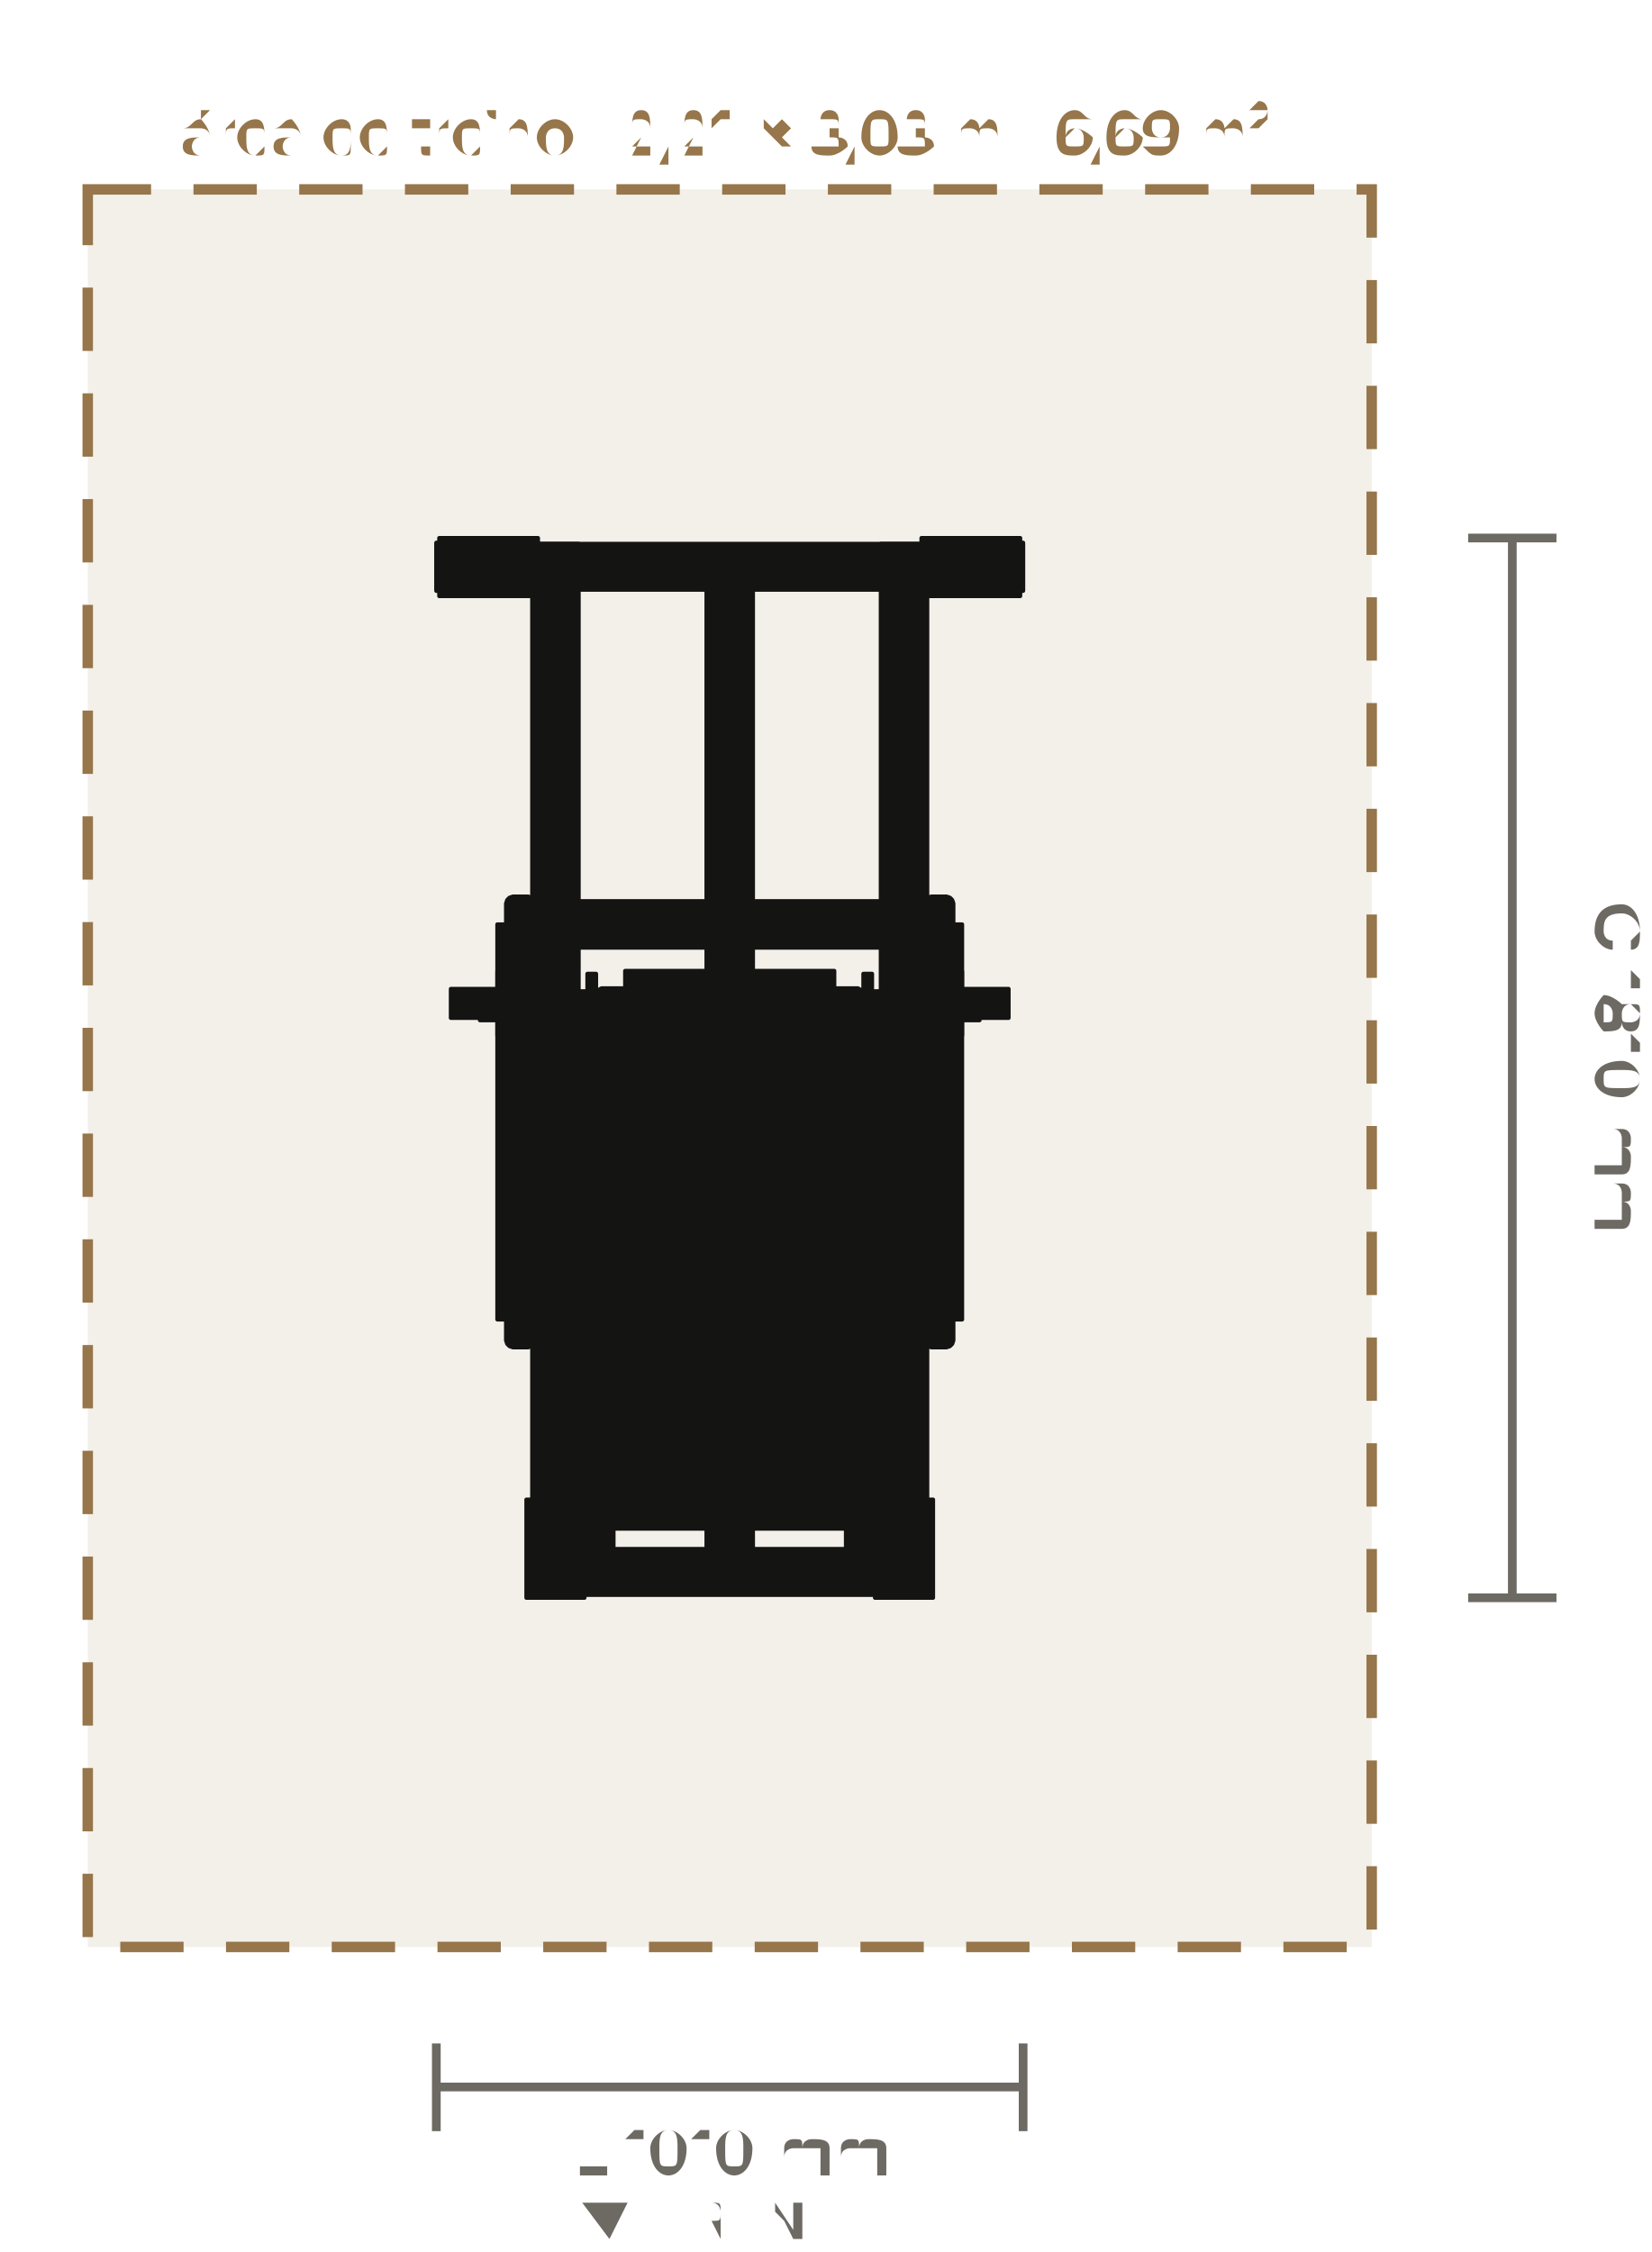
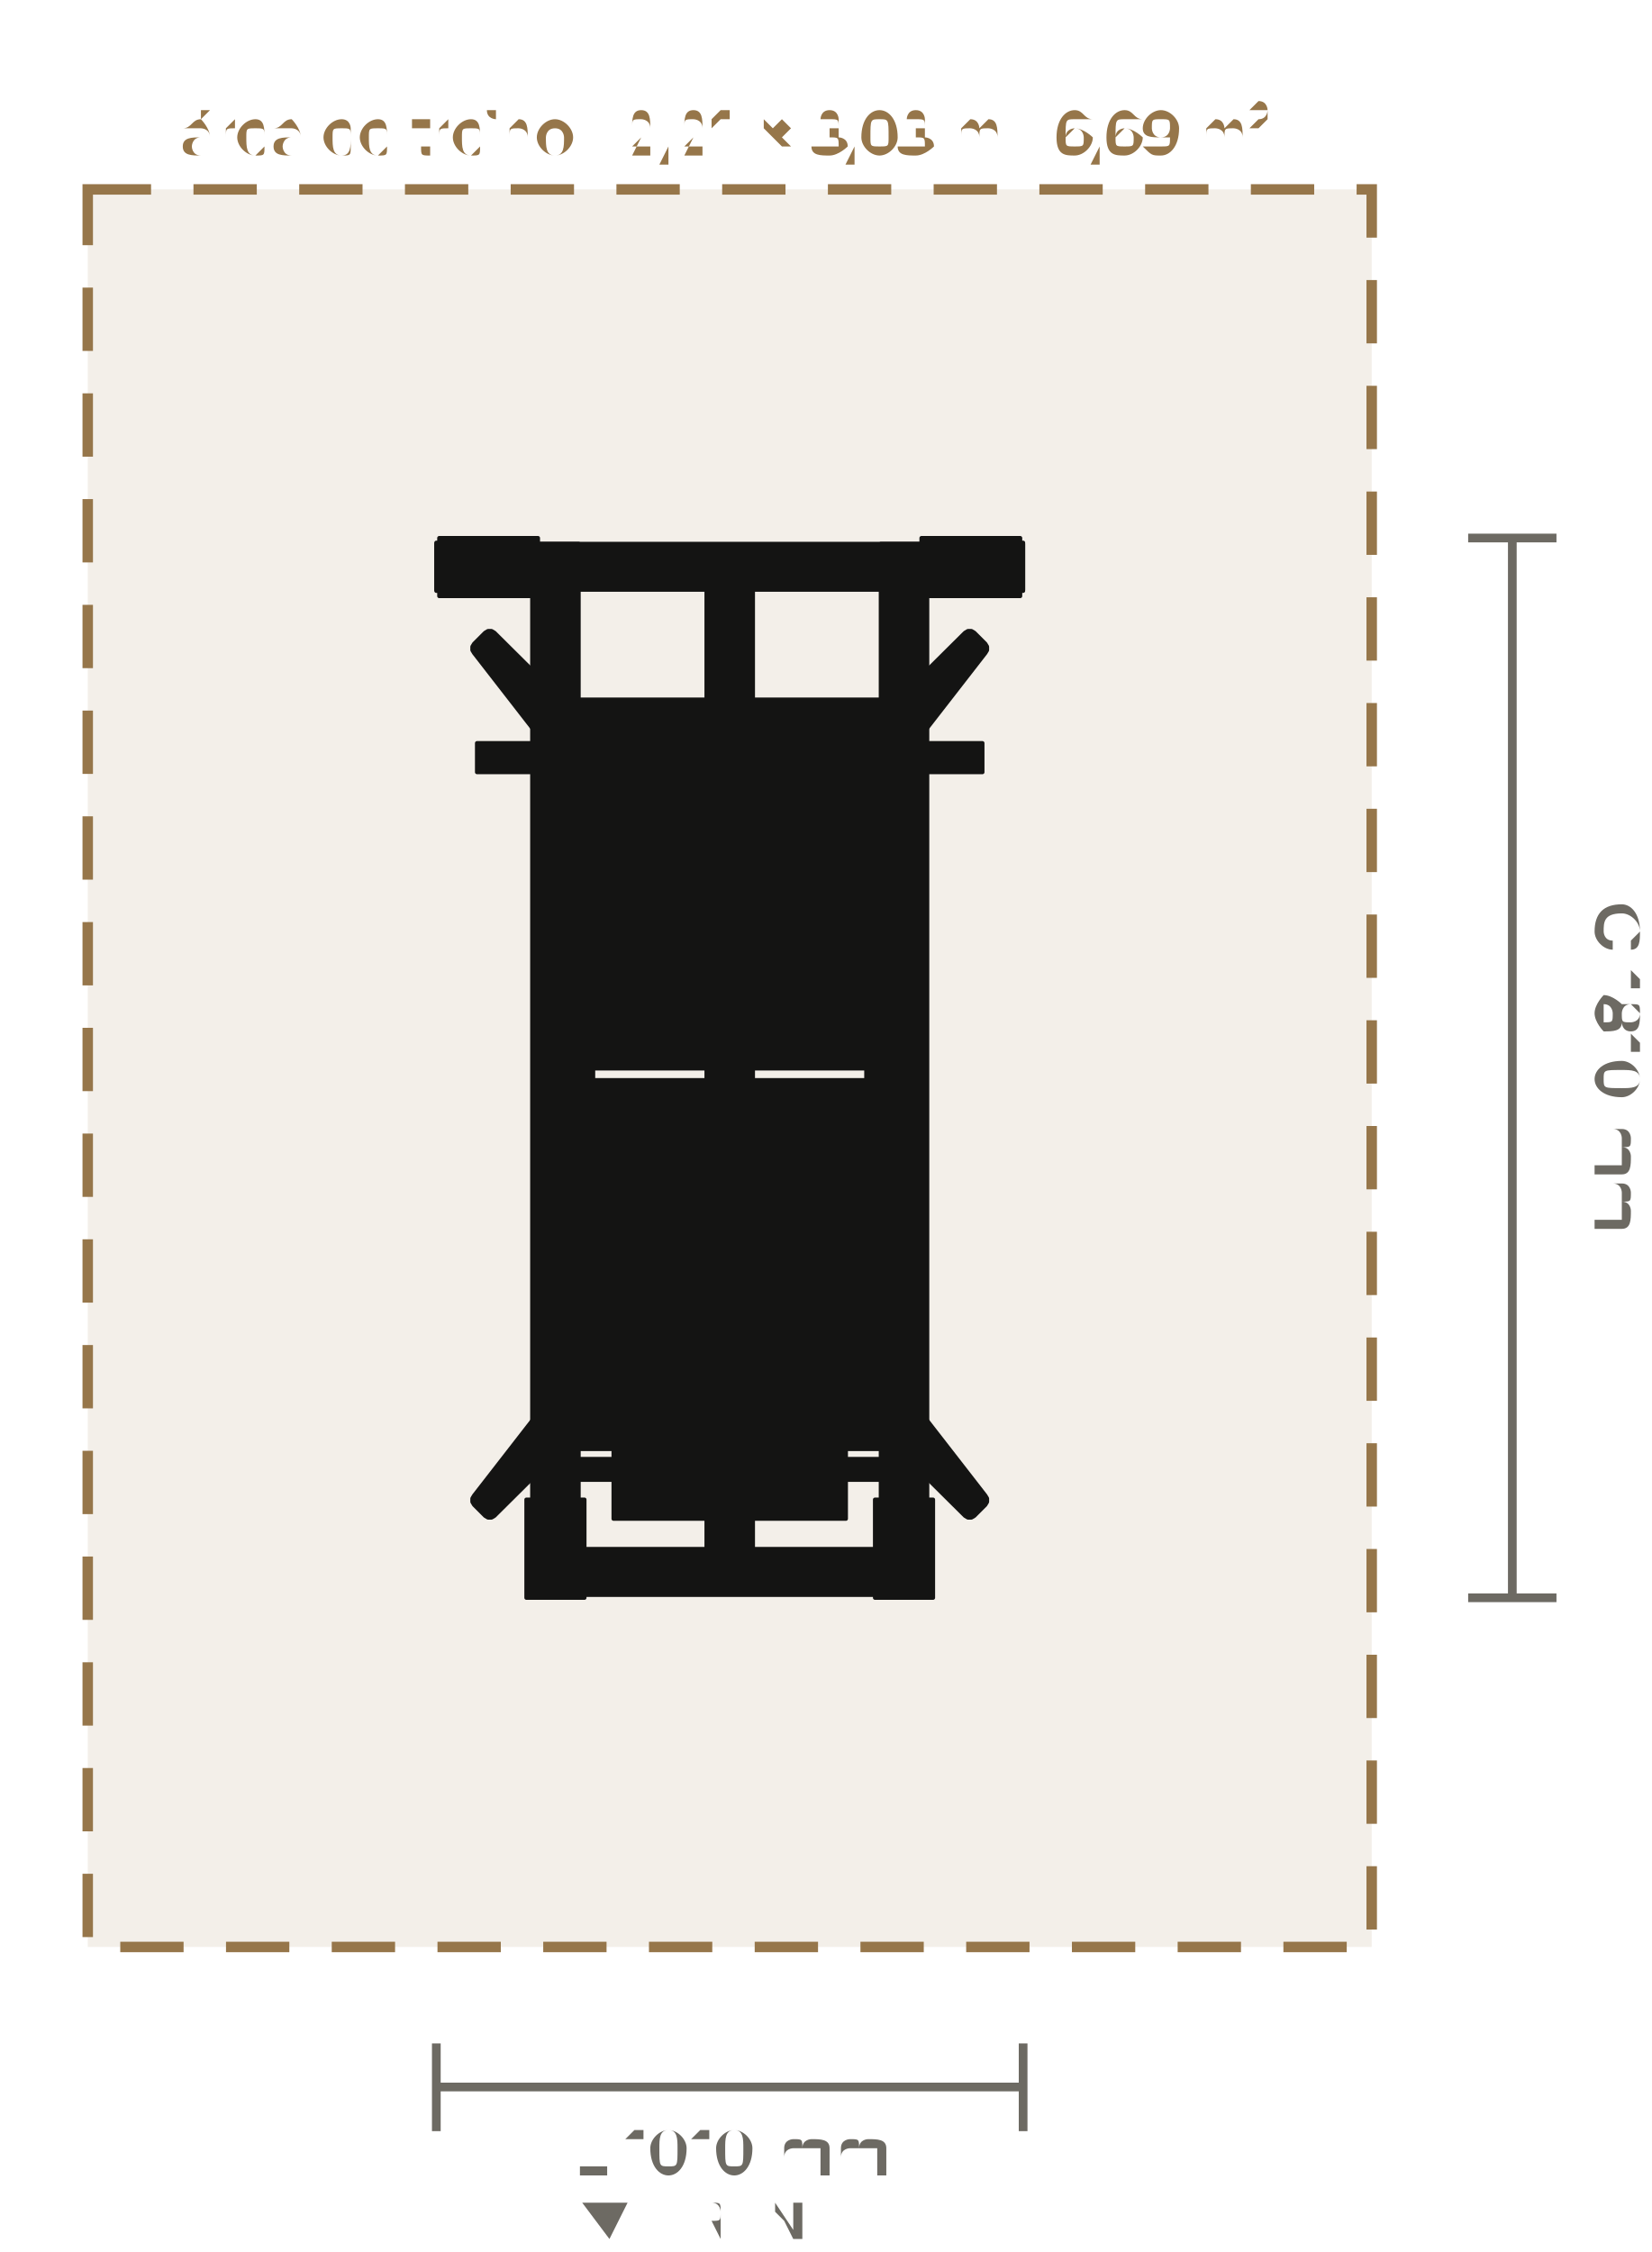
<svg xmlns="http://www.w3.org/2000/svg" viewBox="-1.256 -1.838 2.843 3.876" role="img" aria-label="Planta do Hiperextensão de Glúteos de Peso Livre (LD-A001): 1010 × 1825 mm, com 60 cm de área de treino em volta" data-equipment="LD-A001" data-unit="m">
  <rect class="eq-zone" x="-1.105" y="-1.512" width="2.21" height="3.025" style="fill:#96764a;fill-opacity:.12;stroke:#96764a;stroke-width:0.018;stroke-dasharray:0.109 0.073" />
  <text class="eq-zone-label" x="0" y="-1.567" style="font-family:Barlow,Inter,Arial,sans-serif;font-size:0.103px;fill:#96764a;text-anchor:middle">área de treino · 2,21 × 3,03 m · 6,69 m²</text>
  <g class="eq-parts">
    <polygon class="eq-part" points="-0.34,-0.902 -0.26,-0.902 -0.26,0.907 -0.34,0.907" style="fill:#141413;stroke:#141413;stroke-width:0.007;stroke-linejoin:round" />
    <polygon class="eq-part" points="-0.5,-0.912 -0.33,-0.912 -0.33,-0.812 -0.5,-0.812" style="fill:#141413;stroke:#141413;stroke-width:0.007;stroke-linejoin:round" />
    <polygon class="eq-part" points="-0.481,-0.863 -0.481,-0.865 -0.479,-0.868 -0.478,-0.87 -0.475,-0.872 -0.473,-0.873 -0.47,-0.874 -0.467,-0.873 -0.465,-0.872 -0.462,-0.87 -0.461,-0.868 -0.459,-0.865 -0.459,-0.863 -0.459,-0.86 -0.461,-0.857 -0.462,-0.855 -0.465,-0.853 -0.467,-0.852 -0.47,-0.852 -0.473,-0.852 -0.475,-0.853 -0.478,-0.855 -0.479,-0.857 -0.481,-0.86" style="fill:#141413;stroke:#141413;stroke-width:0.007;stroke-linejoin:round" />
    <polygon class="eq-part" points="-0.371,-0.863 -0.371,-0.865 -0.369,-0.868 -0.368,-0.87 -0.365,-0.872 -0.363,-0.873 -0.36,-0.874 -0.357,-0.873 -0.354,-0.872 -0.352,-0.87 -0.35,-0.868 -0.349,-0.865 -0.349,-0.863 -0.349,-0.86 -0.35,-0.857 -0.352,-0.855 -0.354,-0.853 -0.357,-0.852 -0.36,-0.852 -0.363,-0.852 -0.365,-0.853 -0.368,-0.855 -0.369,-0.857 -0.371,-0.86" style="fill:#141413;stroke:#141413;stroke-width:0.007;stroke-linejoin:round" />
    <polygon class="eq-part" points="-0.35,0.743 -0.25,0.743 -0.25,0.912 -0.35,0.912" style="fill:#141413;stroke:#141413;stroke-width:0.007;stroke-linejoin:round" />
    <polygon class="eq-part" points="-0.311,0.772 -0.311,0.77 -0.309,0.767 -0.308,0.765 -0.305,0.763 -0.303,0.762 -0.3,0.761 -0.297,0.762 -0.294,0.763 -0.292,0.765 -0.29,0.767 -0.289,0.77 -0.289,0.772 -0.289,0.775 -0.29,0.778 -0.292,0.78 -0.294,0.782 -0.297,0.783 -0.3,0.783 -0.303,0.783 -0.305,0.782 -0.308,0.78 -0.309,0.778 -0.311,0.775" style="fill:#141413;stroke:#141413;stroke-width:0.007;stroke-linejoin:round" />
    <polygon class="eq-part" points="-0.311,0.882 -0.311,0.88 -0.309,0.877 -0.308,0.875 -0.305,0.873 -0.303,0.872 -0.3,0.872 -0.297,0.872 -0.294,0.873 -0.292,0.875 -0.29,0.877 -0.289,0.88 -0.289,0.882 -0.289,0.885 -0.29,0.888 -0.292,0.89 -0.294,0.892 -0.297,0.893 -0.3,0.893 -0.303,0.893 -0.305,0.892 -0.308,0.89 -0.309,0.888 -0.311,0.885" style="fill:#141413;stroke:#141413;stroke-width:0.007;stroke-linejoin:round" />
    <polygon class="eq-part" points="-0.505,-0.904 -0.493,-0.904 -0.493,-0.821 -0.505,-0.821" style="fill:#141413;stroke:#141413;stroke-width:0.007;stroke-linejoin:round" />
    <polygon class="eq-part" points="-0.342,0.895 -0.258,0.895 -0.258,0.907 -0.342,0.907" style="fill:#141413;stroke:#141413;stroke-width:0.007;stroke-linejoin:round" />
    <polygon class="eq-part" points="0.26,-0.902 0.34,-0.902 0.34,0.907 0.26,0.907" style="fill:#141413;stroke:#141413;stroke-width:0.007;stroke-linejoin:round" />
    <polygon class="eq-part" points="0.33,-0.912 0.5,-0.912 0.5,-0.812 0.33,-0.812" style="fill:#141413;stroke:#141413;stroke-width:0.007;stroke-linejoin:round" />
    <polygon class="eq-part" points="0.349,-0.863 0.349,-0.865 0.35,-0.868 0.352,-0.87 0.354,-0.872 0.357,-0.873 0.36,-0.874 0.363,-0.873 0.365,-0.872 0.368,-0.87 0.369,-0.868 0.371,-0.865 0.371,-0.863 0.371,-0.86 0.369,-0.857 0.368,-0.855 0.365,-0.853 0.363,-0.852 0.36,-0.852 0.357,-0.852 0.354,-0.853 0.352,-0.855 0.35,-0.857 0.349,-0.86" style="fill:#141413;stroke:#141413;stroke-width:0.007;stroke-linejoin:round" />
    <polygon class="eq-part" points="0.459,-0.863 0.459,-0.865 0.461,-0.868 0.462,-0.87 0.465,-0.872 0.467,-0.873 0.47,-0.874 0.473,-0.873 0.475,-0.872 0.478,-0.87 0.479,-0.868 0.481,-0.865 0.481,-0.863 0.481,-0.86 0.479,-0.857 0.478,-0.855 0.475,-0.853 0.473,-0.852 0.47,-0.852 0.467,-0.852 0.465,-0.853 0.462,-0.855 0.461,-0.857 0.459,-0.86" style="fill:#141413;stroke:#141413;stroke-width:0.007;stroke-linejoin:round" />
    <polygon class="eq-part" points="0.25,0.743 0.35,0.743 0.35,0.912 0.25,0.912" style="fill:#141413;stroke:#141413;stroke-width:0.007;stroke-linejoin:round" />
    <polygon class="eq-part" points="0.289,0.772 0.289,0.77 0.29,0.767 0.292,0.765 0.294,0.763 0.297,0.762 0.3,0.761 0.303,0.762 0.305,0.763 0.308,0.765 0.309,0.767 0.311,0.77 0.311,0.772 0.311,0.775 0.309,0.778 0.308,0.78 0.305,0.782 0.303,0.783 0.3,0.783 0.297,0.783 0.294,0.782 0.292,0.78 0.29,0.778 0.289,0.775" style="fill:#141413;stroke:#141413;stroke-width:0.007;stroke-linejoin:round" />
    <polygon class="eq-part" points="0.289,0.882 0.289,0.88 0.29,0.877 0.292,0.875 0.294,0.873 0.297,0.872 0.3,0.872 0.303,0.872 0.305,0.873 0.308,0.875 0.309,0.877 0.311,0.88 0.311,0.882 0.311,0.885 0.309,0.888 0.308,0.89 0.305,0.892 0.303,0.893 0.3,0.893 0.297,0.893 0.294,0.892 0.292,0.89 0.29,0.888 0.289,0.885" style="fill:#141413;stroke:#141413;stroke-width:0.007;stroke-linejoin:round" />
    <polygon class="eq-part" points="0.493,-0.904 0.505,-0.904 0.505,-0.821 0.493,-0.821" style="fill:#141413;stroke:#141413;stroke-width:0.007;stroke-linejoin:round" />
    <polygon class="eq-part" points="0.258,0.895 0.342,0.895 0.342,0.907 0.258,0.907" style="fill:#141413;stroke:#141413;stroke-width:0.007;stroke-linejoin:round" />
    <polygon class="eq-part" points="-0.505,-0.902 0.505,-0.902 0.505,-0.823 -0.505,-0.823" style="fill:#141413;stroke:#141413;stroke-width:0.007;stroke-linejoin:round" />
    <polygon class="eq-part" points="-0.3,0.828 0.3,0.828 0.3,0.907 -0.3,0.907" style="fill:#141413;stroke:#141413;stroke-width:0.007;stroke-linejoin:round" />
    <polygon class="eq-part" points="-0.04,-0.863 0.04,-0.863 0.04,0.868 -0.04,0.868" style="fill:#141413;stroke:#141413;stroke-width:0.007;stroke-linejoin:round" />
-     <polygon class="eq-part" points="-0.28,-0.072 -0.278,-0.083 -0.274,-0.091 -0.27,-0.097 -0.264,-0.101 -0.256,-0.105 -0.245,-0.107 0.245,-0.107 0.256,-0.105 0.264,-0.101 0.27,-0.097 0.274,-0.091 0.278,-0.083 0.28,-0.072 0.28,0.758 0.278,0.769 0.274,0.777 0.27,0.783 0.264,0.787 0.256,0.791 0.245,0.793 -0.245,0.793 -0.256,0.791 -0.264,0.787 -0.27,0.783 -0.274,0.777 -0.278,0.769 -0.28,0.758" style="fill:#141413;stroke:#141413;stroke-width:0.007;stroke-linejoin:round" />
-     <polygon class="eq-part" points="-0.275,0.67 -0.275,0.667 -0.273,0.664 -0.272,0.661 -0.269,0.66 -0.266,0.658 -0.263,0.658 -0.217,0.658 -0.214,0.658 -0.211,0.66 -0.208,0.661 -0.207,0.664 -0.205,0.667 -0.205,0.67 -0.205,0.716 -0.205,0.719 -0.207,0.722 -0.208,0.725 -0.211,0.726 -0.214,0.728 -0.217,0.728 -0.263,0.728 -0.266,0.728 -0.269,0.726 -0.272,0.725 -0.273,0.722 -0.275,0.719 -0.275,0.716" style="fill:#141413;stroke:#141413;stroke-width:0.007;stroke-linejoin:round" />
-     <polygon class="eq-part" points="-0.275,-0.03 -0.275,-0.033 -0.273,-0.036 -0.272,-0.038 -0.269,-0.04 -0.266,-0.042 -0.263,-0.042 -0.217,-0.042 -0.214,-0.042 -0.211,-0.04 -0.208,-0.038 -0.207,-0.036 -0.205,-0.033 -0.205,-0.03 -0.205,0.016 -0.205,0.019 -0.207,0.022 -0.208,0.025 -0.211,0.026 -0.214,0.028 -0.217,0.028 -0.263,0.028 -0.266,0.028 -0.269,0.026 -0.272,0.025 -0.273,0.022 -0.275,0.019 -0.275,0.016" style="fill:#141413;stroke:#141413;stroke-width:0.007;stroke-linejoin:round" />
-     <polygon class="eq-part" points="-0.27,-0.007 -0.21,-0.007 -0.21,0.693 -0.27,0.693" style="fill:#141413;stroke:#141413;stroke-width:0.007;stroke-linejoin:round" />
-     <polygon class="eq-part" points="-0.34,0.795 -0.2,0.795 -0.2,0.831 -0.34,0.831" style="fill:#141413;stroke:#141413;stroke-width:0.007;stroke-linejoin:round" />
-     <polygon class="eq-part" points="0.205,0.67 0.205,0.667 0.207,0.664 0.208,0.661 0.211,0.66 0.214,0.658 0.217,0.658 0.263,0.658 0.266,0.658 0.269,0.66 0.272,0.661 0.273,0.664 0.275,0.667 0.275,0.67 0.275,0.716 0.275,0.719 0.273,0.722 0.272,0.725 0.269,0.726 0.266,0.728 0.263,0.728 0.217,0.728 0.214,0.728 0.211,0.726 0.208,0.725 0.207,0.722 0.205,0.719 0.205,0.716" style="fill:#141413;stroke:#141413;stroke-width:0.007;stroke-linejoin:round" />
-     <polygon class="eq-part" points="0.205,-0.03 0.205,-0.033 0.207,-0.036 0.208,-0.038 0.211,-0.04 0.214,-0.042 0.217,-0.042 0.263,-0.042 0.266,-0.042 0.269,-0.04 0.272,-0.038 0.273,-0.036 0.275,-0.033 0.275,-0.03 0.275,0.016 0.275,0.019 0.273,0.022 0.272,0.025 0.269,0.026 0.266,0.028 0.263,0.028 0.217,0.028 0.214,0.028 0.211,0.026 0.208,0.025 0.207,0.022 0.205,0.019 0.205,0.016" style="fill:#141413;stroke:#141413;stroke-width:0.007;stroke-linejoin:round" />
-     <polygon class="eq-part" points="0.21,-0.007 0.27,-0.007 0.27,0.693 0.21,0.693" style="fill:#141413;stroke:#141413;stroke-width:0.007;stroke-linejoin:round" />
-     <polygon class="eq-part" points="0.2,0.795 0.34,0.795 0.34,0.831 0.2,0.831" style="fill:#141413;stroke:#141413;stroke-width:0.007;stroke-linejoin:round" />
-     <polygon class="eq-part" points="-0.04,-0.147 0.04,-0.147 0.04,-0.067 -0.04,-0.067" style="fill:#141413;stroke:#141413;stroke-width:0.007;stroke-linejoin:round" />
-     <polygon class="eq-part" points="0.17,-0.125 0.17,-0.128 0.172,-0.131 0.173,-0.134 0.176,-0.135 0.179,-0.137 0.182,-0.137 0.218,-0.137 0.221,-0.137 0.224,-0.135 0.227,-0.134 0.228,-0.131 0.23,-0.128 0.23,-0.125 0.23,-0.089 0.23,-0.086 0.228,-0.083 0.227,-0.081 0.224,-0.079 0.221,-0.077 0.218,-0.077 0.182,-0.077 0.179,-0.077 0.176,-0.079 0.173,-0.081 0.172,-0.083 0.17,-0.086 0.17,-0.089" style="fill:#141413;stroke:#141413;stroke-width:0.007;stroke-linejoin:round" />
-     <polygon class="eq-part" points="0.23,-0.162 0.245,-0.162 0.245,-0.052 0.23,-0.052" style="fill:#141413;stroke:#141413;stroke-width:0.007;stroke-linejoin:round" />
-     <polygon class="eq-part" points="0.245,-0.132 0.43,-0.132 0.43,-0.082 0.245,-0.082" style="fill:#141413;stroke:#141413;stroke-width:0.007;stroke-linejoin:round" />
-     <polygon class="eq-part" points="-0.23,-0.125 -0.23,-0.128 -0.228,-0.131 -0.227,-0.134 -0.224,-0.135 -0.221,-0.137 -0.218,-0.137 -0.182,-0.137 -0.179,-0.137 -0.176,-0.135 -0.173,-0.134 -0.172,-0.131 -0.17,-0.128 -0.17,-0.125 -0.17,-0.089 -0.17,-0.086 -0.172,-0.083 -0.173,-0.081 -0.176,-0.079 -0.179,-0.077 -0.182,-0.077 -0.218,-0.077 -0.221,-0.077 -0.224,-0.079 -0.227,-0.081 -0.228,-0.083 -0.23,-0.086 -0.23,-0.089" style="fill:#141413;stroke:#141413;stroke-width:0.007;stroke-linejoin:round" />
-     <polygon class="eq-part" points="-0.245,-0.162 -0.23,-0.162 -0.23,-0.052 -0.245,-0.052" style="fill:#141413;stroke:#141413;stroke-width:0.007;stroke-linejoin:round" />
-     <polygon class="eq-part" points="-0.43,-0.132 -0.245,-0.132 -0.245,-0.082 -0.43,-0.082" style="fill:#141413;stroke:#141413;stroke-width:0.007;stroke-linejoin:round" />
-     <polygon class="eq-part" points="-0.2,-0.13 0.2,-0.13 0.2,-0.085 -0.2,-0.085" style="fill:#141413;stroke:#141413;stroke-width:0.007;stroke-linejoin:round" />
-     <polygon class="eq-part" points="-0.18,-0.167 0.18,-0.167 0.18,-0.047 -0.18,-0.047" style="fill:#141413;stroke:#141413;stroke-width:0.007;stroke-linejoin:round" />
-     <polygon class="eq-part" points="0.335,0.155 0.337,0.149 0.341,0.145 0.347,0.143 0.373,0.143 0.379,0.145 0.383,0.149 0.385,0.155 0.385,0.469 0.383,0.475 0.379,0.479 0.373,0.481 0.347,0.481 0.341,0.479 0.337,0.475 0.335,0.469" style="fill:#141413;stroke:#141413;stroke-width:0.007;stroke-linejoin:round" />
-     <polygon class="eq-part" points="0.335,-0.283 0.337,-0.289 0.341,-0.293 0.347,-0.295 0.373,-0.295 0.379,-0.293 0.383,-0.289 0.385,-0.283 0.385,0.031 0.383,0.037 0.379,0.041 0.373,0.043 0.347,0.043 0.341,0.041 0.337,0.037 0.335,0.031" style="fill:#141413;stroke:#141413;stroke-width:0.007;stroke-linejoin:round" />
-     <polygon class="eq-part" points="0.335,-0.007 0.385,-0.007 0.385,0.193 0.335,0.193" style="fill:#141413;stroke:#141413;stroke-width:0.007;stroke-linejoin:round" />
-     <polygon class="eq-part" points="0.335,-0.057 0.385,-0.057 0.385,0.243 0.335,0.243" style="fill:#141413;stroke:#141413;stroke-width:0.007;stroke-linejoin:round" />
-     <polygon class="eq-part" points="0.32,-0.247 0.4,-0.247 0.4,0.433 0.32,0.433" style="fill:#141413;stroke:#141413;stroke-width:0.007;stroke-linejoin:round" />
-     <polygon class="eq-part" points="0.385,-0.166 0.4,-0.166 0.4,-0.056 0.385,-0.056" style="fill:#141413;stroke:#141413;stroke-width:0.007;stroke-linejoin:round" />
-     <polygon class="eq-part" points="0.4,-0.136 0.48,-0.136 0.48,-0.086 0.4,-0.086" style="fill:#141413;stroke:#141413;stroke-width:0.007;stroke-linejoin:round" />
-     <polygon class="eq-part" points="-0.385,0.155 -0.383,0.149 -0.379,0.145 -0.373,0.143 -0.347,0.143 -0.341,0.145 -0.337,0.149 -0.335,0.155 -0.335,0.469 -0.337,0.475 -0.341,0.479 -0.347,0.481 -0.373,0.481 -0.379,0.479 -0.383,0.475 -0.385,0.469" style="fill:#141413;stroke:#141413;stroke-width:0.007;stroke-linejoin:round" />
-     <polygon class="eq-part" points="-0.385,-0.283 -0.383,-0.289 -0.379,-0.293 -0.373,-0.295 -0.347,-0.295 -0.341,-0.293 -0.337,-0.289 -0.335,-0.283 -0.335,0.031 -0.337,0.037 -0.341,0.041 -0.347,0.043 -0.373,0.043 -0.379,0.041 -0.383,0.037 -0.385,0.031" style="fill:#141413;stroke:#141413;stroke-width:0.007;stroke-linejoin:round" />
-     <polygon class="eq-part" points="-0.385,-0.007 -0.335,-0.007 -0.335,0.193 -0.385,0.193" style="fill:#141413;stroke:#141413;stroke-width:0.007;stroke-linejoin:round" />
-     <polygon class="eq-part" points="-0.385,-0.057 -0.335,-0.057 -0.335,0.243 -0.385,0.243" style="fill:#141413;stroke:#141413;stroke-width:0.007;stroke-linejoin:round" />
-     <polygon class="eq-part" points="-0.4,-0.247 -0.32,-0.247 -0.32,0.433 -0.4,0.433" style="fill:#141413;stroke:#141413;stroke-width:0.007;stroke-linejoin:round" />
-     <polygon class="eq-part" points="-0.4,-0.166 -0.385,-0.166 -0.385,-0.056 -0.4,-0.056" style="fill:#141413;stroke:#141413;stroke-width:0.007;stroke-linejoin:round" />
-     <polygon class="eq-part" points="-0.48,-0.136 -0.4,-0.136 -0.4,-0.086 -0.48,-0.086" style="fill:#141413;stroke:#141413;stroke-width:0.007;stroke-linejoin:round" />
-     <polygon class="eq-part" points="-0.36,-0.287 0.36,-0.287 0.36,-0.207 -0.36,-0.207" style="fill:#141413;stroke:#141413;stroke-width:0.007;stroke-linejoin:round" />
+     <polygon class="eq-part" points="-0.28,0.056 -0.278,0.045 -0.274,0.037 -0.27,0.031 -0.264,0.027 -0.256,0.023 -0.245,0.021 0.245,0.021 0.256,0.023 0.264,0.027 0.27,0.031 0.274,0.037 0.278,0.045 0.28,0.056 0.28,0.606 0.278,0.617 0.274,0.625 0.27,0.631 0.264,0.635 0.256,0.639 0.245,0.641 -0.245,0.641 -0.256,0.639 -0.264,0.635 -0.27,0.631 -0.274,0.625 -0.278,0.617 -0.28,0.606" style="fill:#141413;stroke:#141413;stroke-width:0.007;stroke-linejoin:round" />
+     <polygon class="eq-part" points="-0.28,-0.584 -0.278,-0.595 -0.274,-0.603 -0.27,-0.609 -0.264,-0.613 -0.256,-0.617 -0.245,-0.619 0.245,-0.619 0.256,-0.617 0.264,-0.613 0.27,-0.609 0.274,-0.603 0.278,-0.595 0.28,-0.584 0.28,-0.034 0.278,-0.023 0.274,-0.015 0.27,-0.009 0.264,-0.005 0.256,-0.001 0.245,0.001 -0.245,0.001 -0.256,-0.001 -0.264,-0.005 -0.27,-0.009 -0.274,-0.015 -0.278,-0.023 -0.28,-0.034" style="fill:#141413;stroke:#141413;stroke-width:0.007;stroke-linejoin:round" />
+     <polygon class="eq-part" points="-0.443,0.741 -0.44,0.736 -0.301,0.557 -0.255,0.511 -0.25,0.508 -0.244,0.508 -0.238,0.511 -0.22,0.529 -0.216,0.534 -0.216,0.54 -0.255,0.618 -0.258,0.623 -0.259,0.625 -0.261,0.627 -0.262,0.629 -0.405,0.771 -0.41,0.774 -0.416,0.774 -0.421,0.771 -0.44,0.752 -0.443,0.747" style="fill:#141413;stroke:#141413;stroke-width:0.007;stroke-linejoin:round" />
+     <polygon class="eq-part" points="-0.443,-0.719 -0.443,-0.725 -0.44,-0.73 -0.421,-0.749 -0.416,-0.752 -0.41,-0.752 -0.405,-0.749 -0.262,-0.607 -0.261,-0.605 -0.259,-0.603 -0.258,-0.601 -0.255,-0.596 -0.216,-0.518 -0.216,-0.512 -0.22,-0.506 -0.238,-0.488 -0.244,-0.485 -0.25,-0.485 -0.255,-0.488 -0.301,-0.535 -0.44,-0.714" style="fill:#141413;stroke:#141413;stroke-width:0.007;stroke-linejoin:round" />
+     <polygon class="eq-part" points="-0.285,-0.549 -0.235,-0.549 -0.235,0.571 -0.285,0.571" style="fill:#141413;stroke:#141413;stroke-width:0.007;stroke-linejoin:round" />
+     <polygon class="eq-part" points="-0.325,-0.609 -0.275,-0.609 -0.275,0.631 -0.325,0.631" style="fill:#141413;stroke:#141413;stroke-width:0.007;stroke-linejoin:round" />
+     <polygon class="eq-part" points="-0.34,0.673 -0.2,0.673 -0.2,0.709 -0.34,0.709" style="fill:#141413;stroke:#141413;stroke-width:0.007;stroke-linejoin:round" />
+     <polygon class="eq-part" points="0.216,0.54 0.216,0.534 0.22,0.529 0.238,0.511 0.244,0.508 0.25,0.508 0.255,0.511 0.301,0.557 0.44,0.736 0.443,0.741 0.443,0.747 0.44,0.752 0.421,0.771 0.416,0.774 0.41,0.774 0.405,0.771 0.262,0.629 0.261,0.627 0.259,0.625 0.258,0.623 0.255,0.618" style="fill:#141413;stroke:#141413;stroke-width:0.007;stroke-linejoin:round" />
+     <polygon class="eq-part" points="0.216,-0.518 0.255,-0.596 0.258,-0.601 0.259,-0.603 0.261,-0.605 0.262,-0.607 0.405,-0.749 0.41,-0.752 0.416,-0.752 0.421,-0.749 0.44,-0.73 0.443,-0.725 0.443,-0.719 0.44,-0.714 0.301,-0.535 0.255,-0.488 0.25,-0.485 0.244,-0.485 0.238,-0.488 0.22,-0.506 0.216,-0.512" style="fill:#141413;stroke:#141413;stroke-width:0.007;stroke-linejoin:round" />
+     <polygon class="eq-part" points="0.235,-0.549 0.285,-0.549 0.285,0.571 0.235,0.571" style="fill:#141413;stroke:#141413;stroke-width:0.007;stroke-linejoin:round" />
+     <polygon class="eq-part" points="0.275,-0.609 0.325,-0.609 0.325,0.631 0.275,0.631" style="fill:#141413;stroke:#141413;stroke-width:0.007;stroke-linejoin:round" />
+     <polygon class="eq-part" points="0.2,0.673 0.34,0.673 0.34,0.709 0.2,0.709" style="fill:#141413;stroke:#141413;stroke-width:0.007;stroke-linejoin:round" />
+     <polygon class="eq-part" points="-0.3,0.606 0.3,0.606 0.3,0.656 -0.3,0.656" style="fill:#141413;stroke:#141413;stroke-width:0.007;stroke-linejoin:round" />
+     <polygon class="eq-part" points="-0.3,-0.634 0.3,-0.634 0.3,-0.584 -0.3,-0.584" style="fill:#141413;stroke:#141413;stroke-width:0.007;stroke-linejoin:round" />
+     <polygon class="eq-part" points="-0.035,0.55 -0.035,0.548 -0.033,0.545 -0.032,0.543 -0.029,0.541 -0.026,0.54 -0.023,0.54 0.023,0.54 0.026,0.54 0.029,0.541 0.032,0.543 0.033,0.545 0.035,0.548 0.035,0.55 0.035,0.732 0.035,0.735 0.033,0.737 0.032,0.74 0.029,0.741 0.026,0.742 0.023,0.743 -0.023,0.743 -0.026,0.742 -0.029,0.741 -0.032,0.74 -0.033,0.737 -0.035,0.735 -0.035,0.732" style="fill:#141413;stroke:#141413;stroke-width:0.007;stroke-linejoin:round" />
+     <polygon class="eq-part" points="-0.2,0.646 0.2,0.646 0.2,0.776 -0.2,0.776" style="fill:#141413;stroke:#141413;stroke-width:0.007;stroke-linejoin:round" />
+     <polygon class="eq-part" points="-0.04,-0.629 0.04,-0.629 0.04,-0.549 -0.04,-0.549" style="fill:#141413;stroke:#141413;stroke-width:0.007;stroke-linejoin:round" />
+     <polygon class="eq-part" points="0.165,-0.612 0.165,-0.615 0.167,-0.618 0.169,-0.62 0.171,-0.622 0.174,-0.623 0.177,-0.624 0.223,-0.624 0.226,-0.623 0.229,-0.622 0.232,-0.62 0.233,-0.618 0.235,-0.615 0.235,-0.612 0.235,-0.506 0.235,-0.503 0.233,-0.5 0.232,-0.497 0.229,-0.496 0.226,-0.494 0.223,-0.494 0.177,-0.494 0.174,-0.494 0.171,-0.496 0.169,-0.497 0.167,-0.5 0.165,-0.503 0.165,-0.506" style="fill:#141413;stroke:#141413;stroke-width:0.007;stroke-linejoin:round" />
+     <polygon class="eq-part" points="0.235,-0.589 0.25,-0.589 0.25,-0.479 0.235,-0.479" style="fill:#141413;stroke:#141413;stroke-width:0.007;stroke-linejoin:round" />
+     <polygon class="eq-part" points="0.25,-0.559 0.435,-0.559 0.435,-0.509 0.25,-0.509" style="fill:#141413;stroke:#141413;stroke-width:0.007;stroke-linejoin:round" />
+     <polygon class="eq-part" points="-0.235,-0.612 -0.235,-0.615 -0.233,-0.618 -0.232,-0.62 -0.229,-0.622 -0.226,-0.623 -0.223,-0.624 -0.177,-0.624 -0.174,-0.623 -0.171,-0.622 -0.169,-0.62 -0.167,-0.618 -0.165,-0.615 -0.165,-0.612 -0.165,-0.506 -0.165,-0.503 -0.167,-0.5 -0.169,-0.497 -0.171,-0.496 -0.174,-0.494 -0.177,-0.494 -0.223,-0.494 -0.226,-0.494 -0.229,-0.496 -0.232,-0.497 -0.233,-0.5 -0.235,-0.503 -0.235,-0.506" style="fill:#141413;stroke:#141413;stroke-width:0.007;stroke-linejoin:round" />
+     <polygon class="eq-part" points="-0.25,-0.589 -0.235,-0.589 -0.235,-0.479 -0.25,-0.479" style="fill:#141413;stroke:#141413;stroke-width:0.007;stroke-linejoin:round" />
+     <polygon class="eq-part" points="-0.435,-0.559 -0.25,-0.559 -0.25,-0.509 -0.435,-0.509" style="fill:#141413;stroke:#141413;stroke-width:0.007;stroke-linejoin:round" />
+     <polygon class="eq-part" points="-0.2,-0.611 0.2,-0.611 0.2,-0.566 -0.2,-0.566" style="fill:#141413;stroke:#141413;stroke-width:0.007;stroke-linejoin:round" />
+     <polygon class="eq-part" points="-0.18,-0.589 0.18,-0.589 0.18,-0.469 -0.18,-0.469" style="fill:#141413;stroke:#141413;stroke-width:0.007;stroke-linejoin:round" />
  </g>
  <line class="eq-dim" x1="-0.505" y1="1.754" x2="0.505" y2="1.754" style="stroke:#6d6a63;stroke-width:0.015" />
  <line class="eq-dim" x1="-0.505" y1="1.679" x2="-0.505" y2="1.83" style="stroke:#6d6a63;stroke-width:0.015" />
  <line class="eq-dim" x1="0.505" y1="1.679" x2="0.505" y2="1.83" style="stroke:#6d6a63;stroke-width:0.015" />
  <text class="eq-text" x="0" y="1.907" style="font-family:Barlow,Inter,Arial,sans-serif;font-size:0.109px;fill:#6d6a63;text-anchor:middle">L 1010 mm</text>
  <line class="eq-dim" x1="1.347" y1="-0.912" x2="1.347" y2="0.912" style="stroke:#6d6a63;stroke-width:0.015" />
  <line class="eq-dim" x1="1.271" y1="-0.912" x2="1.423" y2="-0.912" style="stroke:#6d6a63;stroke-width:0.015" />
  <line class="eq-dim" x1="1.271" y1="0.912" x2="1.423" y2="0.912" style="stroke:#6d6a63;stroke-width:0.015" />
  <text class="eq-text" x="1.489" y="0" transform="rotate(90 1.4886 0)" style="font-family:Barlow,Inter,Arial,sans-serif;font-size:0.109px;fill:#6d6a63;text-anchor:middle">C 1810 mm</text>
  <text class="eq-text" x="0" y="2.016" style="font-family:Barlow,Inter,Arial,sans-serif;font-size:0.109px;fill:#6d6a63;text-anchor:middle;font-size:0.087px;letter-spacing:.1em">▼ FRENTE</text>
</svg>
